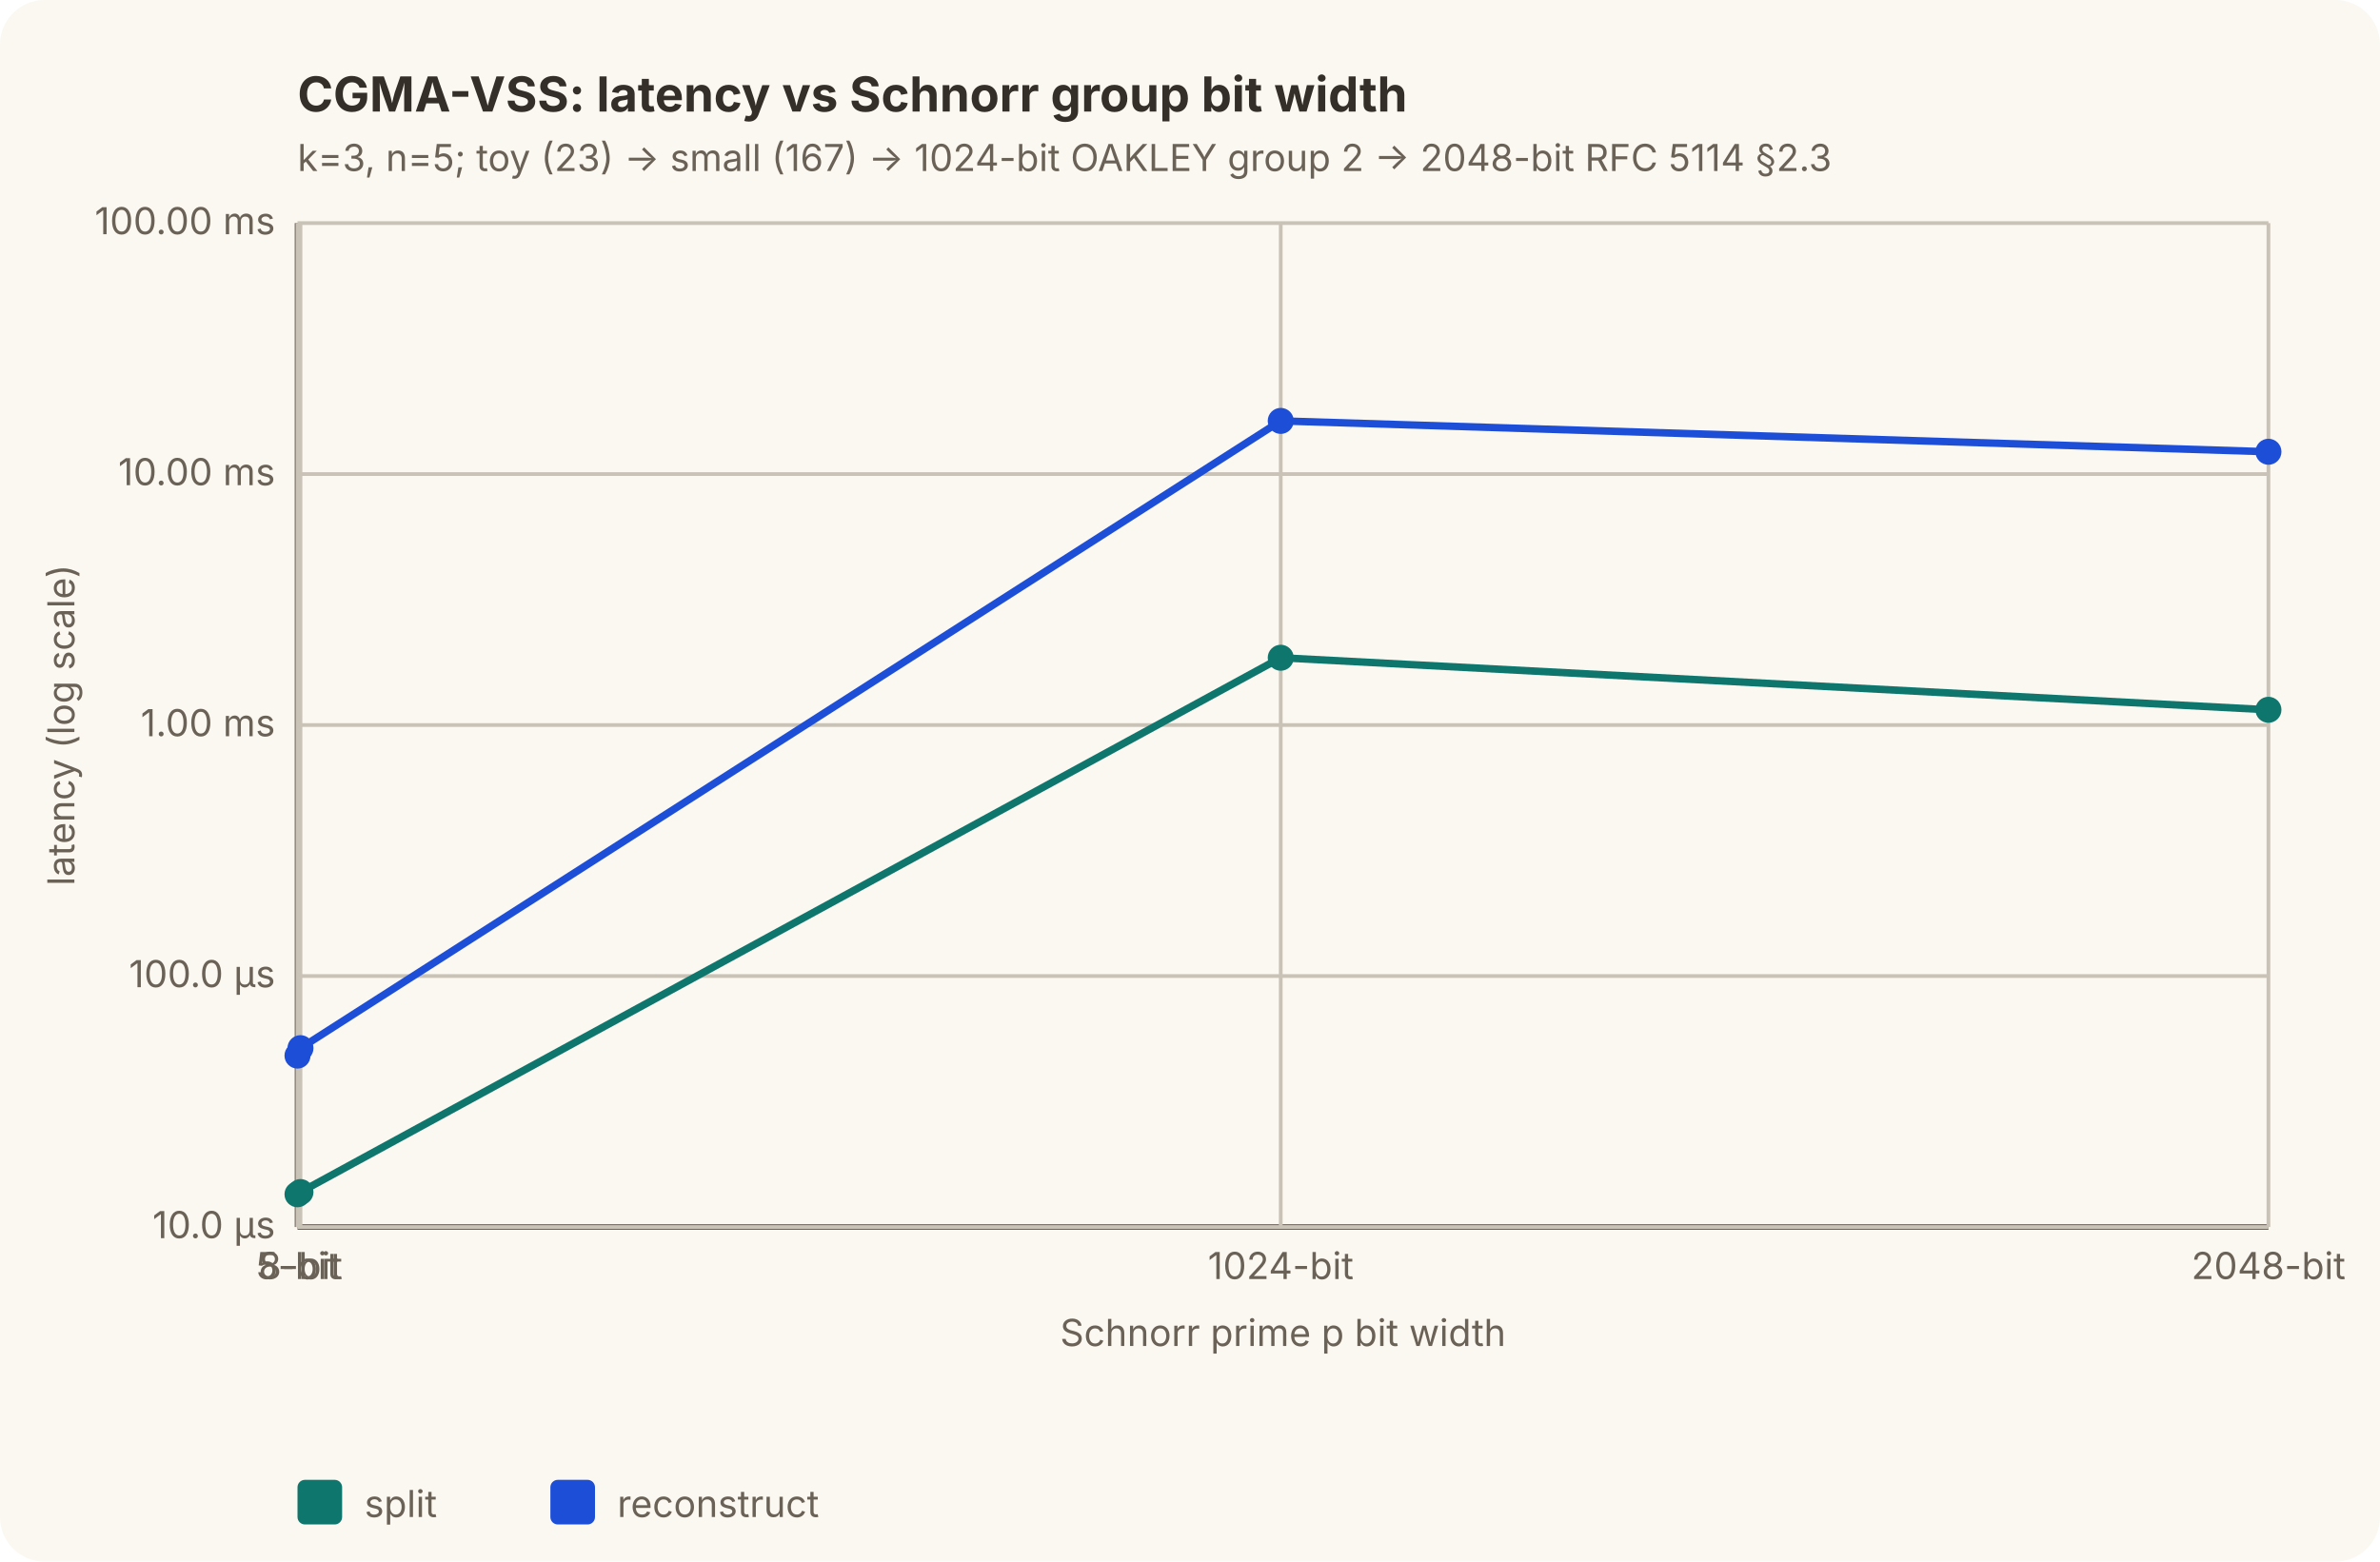
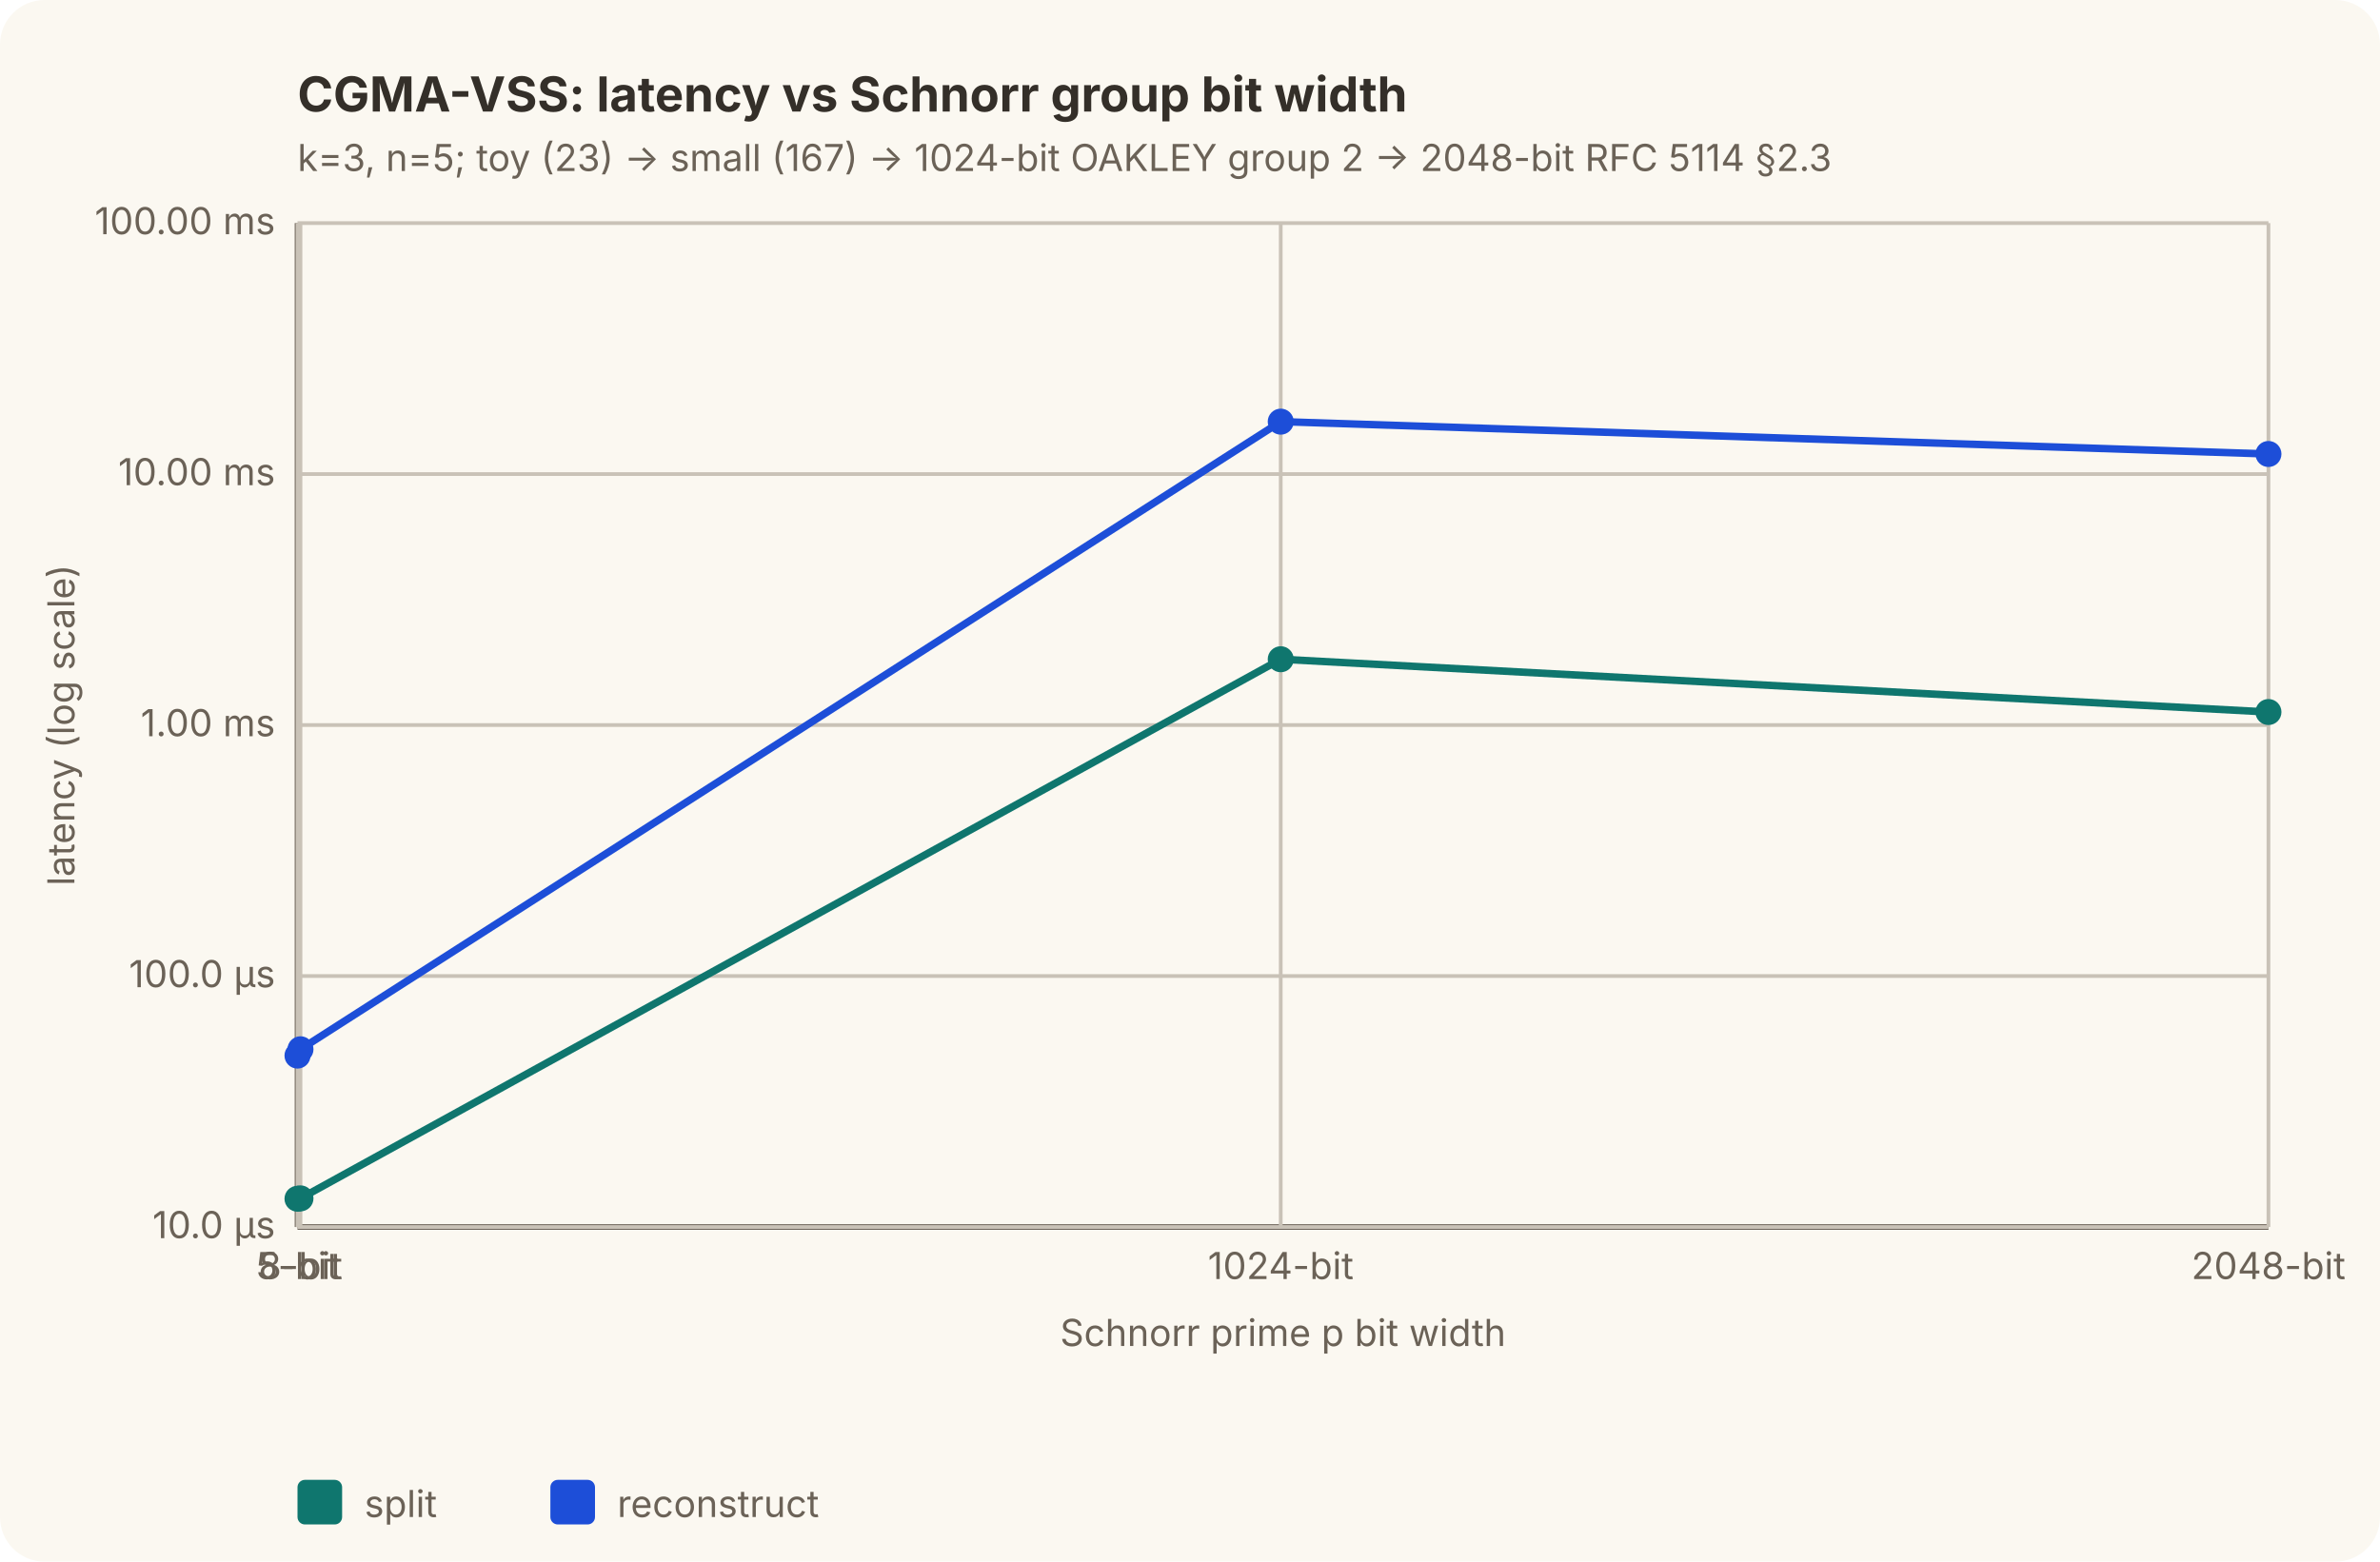
<svg xmlns="http://www.w3.org/2000/svg" width="640" height="420" viewBox="0 0 640 420" role="img">
  <style>
    .bg { fill: #fbf8f1; }
    .grid { stroke: #c9c2b7; stroke-width: 1; fill: none; }
    .axis { stroke: #6b6257; stroke-width: 1.5; fill: none; }
    .label { fill: #342f29; font: 11px ui-sans-serif, -apple-system, sans-serif; }
    .small { fill: #6b6257; font: 10px ui-sans-serif, -apple-system, sans-serif; }
    .title { fill: #342f29; font: bold 13px ui-sans-serif, -apple-system, sans-serif; }
  </style>
  <rect class="bg" x="0" y="0" width="640" height="420" rx="12" />
  <line class="axis" x1="80.0" y1="330.0" x2="610.0" y2="330.0" />
  <line class="axis" x1="80.0" y1="60.0" x2="80.0" y2="330.0" />
  <line class="grid" x1="80.0" y1="330.0" x2="610.0" y2="330.0" />
  <text class="small" x="74.0" y="333.0" text-anchor="end">10.0 µs</text>
  <line class="grid" x1="80.0" y1="262.5" x2="610.0" y2="262.5" />
  <text class="small" x="74.0" y="265.5" text-anchor="end">100.0 µs</text>
  <line class="grid" x1="80.0" y1="195.0" x2="610.0" y2="195.0" />
  <text class="small" x="74.0" y="198.0" text-anchor="end">1.00 ms</text>
  <line class="grid" x1="80.0" y1="127.5" x2="610.0" y2="127.5" />
  <text class="small" x="74.0" y="130.5" text-anchor="end">10.00 ms</text>
  <line class="grid" x1="80.0" y1="60.0" x2="610.0" y2="60.0" />
  <text class="small" x="74.0" y="63.0" text-anchor="end">100.00 ms</text>
  <line class="grid" x1="80.0" y1="60.0" x2="80.0" y2="330.0" />
  <text class="small" x="80.0" y="344.0" text-anchor="middle">5-bit</text>
  <line class="grid" x1="80.8" y1="60.0" x2="80.8" y2="330.0" />
  <text class="small" x="80.8" y="344.0" text-anchor="middle">8-bit</text>
  <line class="grid" x1="344.4" y1="60.0" x2="344.4" y2="330.0" />
  <text class="small" x="344.4" y="344.0" text-anchor="middle">1024-bit</text>
  <line class="grid" x1="610.0" y1="60.0" x2="610.0" y2="330.0" />
  <text class="small" x="610.0" y="344.0" text-anchor="middle">2048-bit</text>
-   <path d="M 80.0 321.2 L 80.8 320.6 L 344.4 176.9 L 610.0 190.9" stroke="#0f766e" stroke-width="2" fill="none" />
-   <circle cx="80.0" cy="321.2" r="3.5" fill="#0f766e" />
-   <circle cx="80.8" cy="320.6" r="3.5" fill="#0f766e" />
-   <circle cx="344.4" cy="176.9" r="3.5" fill="#0f766e" />
-   <circle cx="610.0" cy="190.9" r="3.5" fill="#0f766e" />
-   <path d="M 80.0 283.9 L 80.8 281.9 L 344.4 113.2 L 610.0 121.5" stroke="#1d4ed8" stroke-width="2" fill="none" />
+   <path d="M 80.0 322.4 L 80.8 322.3 L 344.4 177.3 L 610.0 191.5" stroke="#0f766e" stroke-width="2" fill="none" />
+   <circle cx="80.0" cy="322.4" r="3.5" fill="#0f766e" />
+   <circle cx="80.8" cy="322.3" r="3.5" fill="#0f766e" />
+   <circle cx="344.4" cy="177.3" r="3.5" fill="#0f766e" />
+   <circle cx="610.0" cy="191.5" r="3.5" fill="#0f766e" />
+   <path d="M 80.0 283.9 L 80.8 282.2 L 344.4 113.4 L 610.0 122.1" stroke="#1d4ed8" stroke-width="2" fill="none" />
  <circle cx="80.0" cy="283.9" r="3.5" fill="#1d4ed8" />
-   <circle cx="80.8" cy="281.9" r="3.5" fill="#1d4ed8" />
-   <circle cx="344.4" cy="113.2" r="3.5" fill="#1d4ed8" />
-   <circle cx="610.0" cy="121.5" r="3.5" fill="#1d4ed8" />
+   <circle cx="80.8" cy="282.2" r="3.5" fill="#1d4ed8" />
+   <circle cx="344.4" cy="113.4" r="3.5" fill="#1d4ed8" />
+   <circle cx="610.0" cy="122.1" r="3.5" fill="#1d4ed8" />
  <text class="title" x="80.0" y="30.0">CGMA-VSS: latency vs Schnorr group bit width</text>
  <text class="small" x="80.0" y="46.0">k=3, n=5; toy (23) → small (167) → 1024-bit OAKLEY group 2 → 2048-bit RFC 5114 §2.3</text>
  <text class="small" x="345.0" y="362.0" text-anchor="middle">Schnorr prime p bit width</text>
  <text class="small" x="20" y="195.0" transform="rotate(-90 20 195.0)" text-anchor="middle">latency (log scale)</text>
  <rect x="80.0" y="398.0" width="12" height="12" fill="#0f766e" rx="2" />
  <text class="small" x="98.0" y="408.0">split</text>
  <rect x="148.0" y="398.0" width="12" height="12" fill="#1d4ed8" rx="2" />
  <text class="small" x="166.0" y="408.0">reconstruct</text>
</svg>
